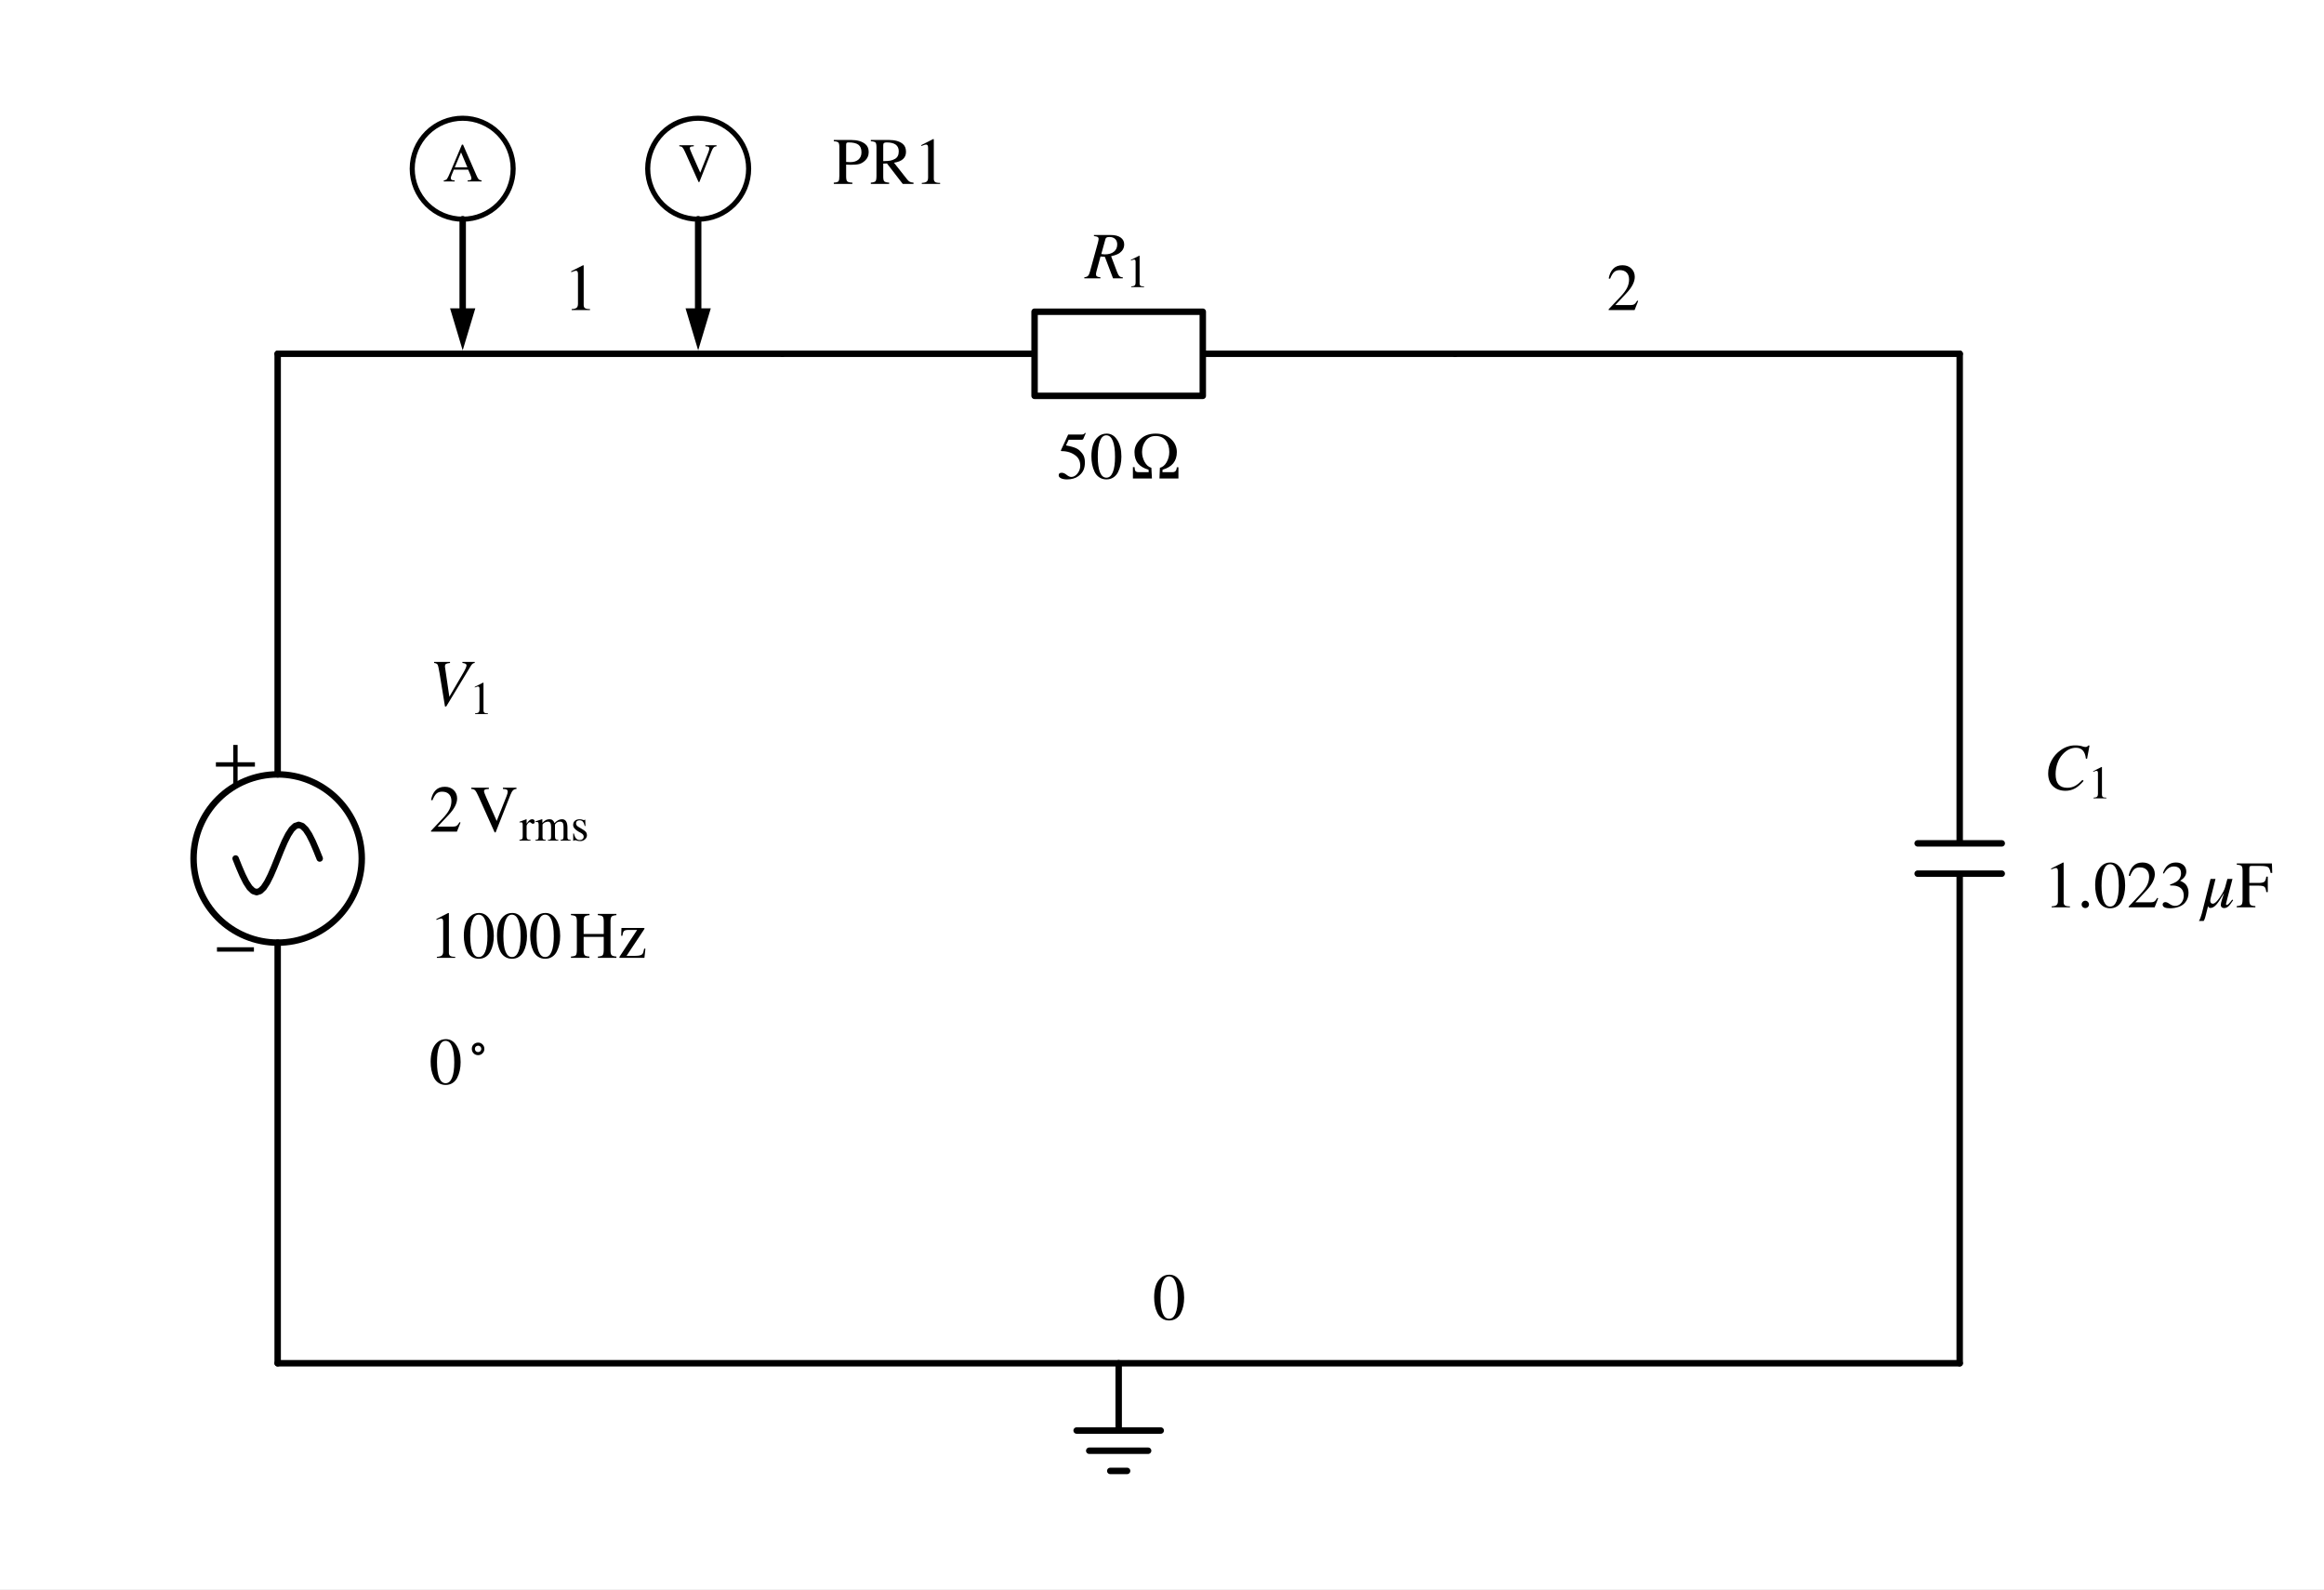
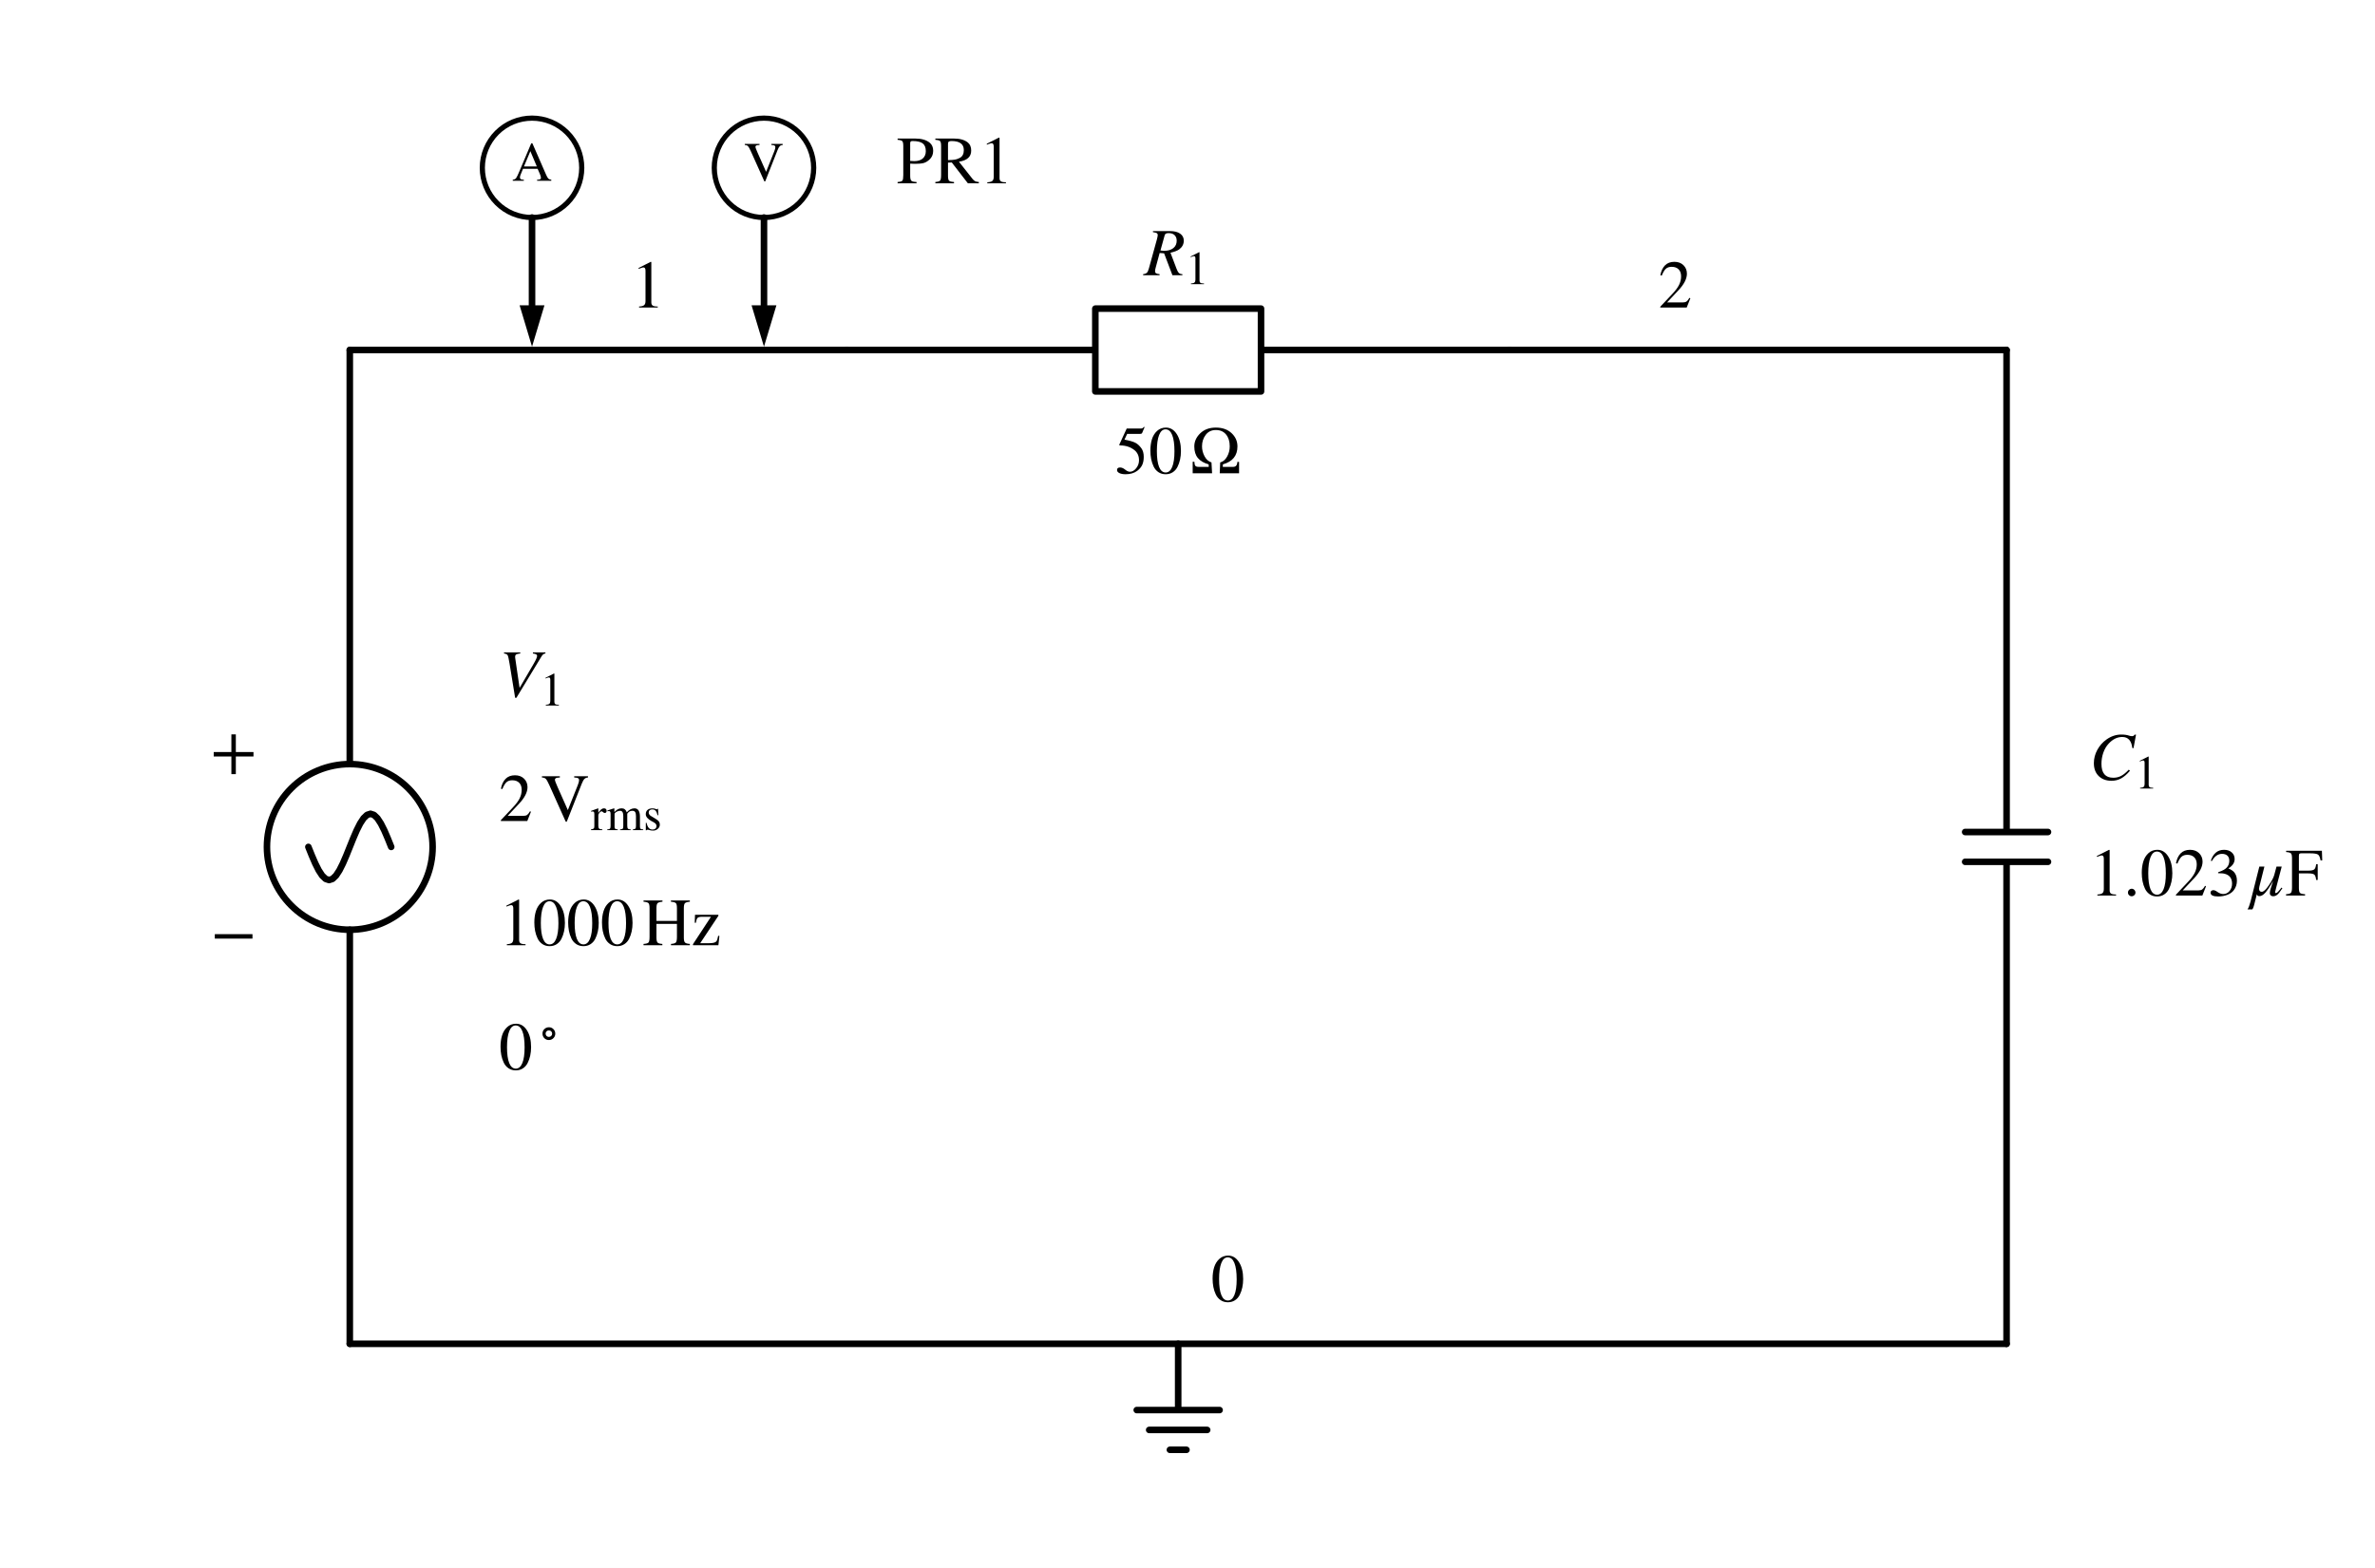
- <svg xmlns="http://www.w3.org/2000/svg" xmlns:xlink="http://www.w3.org/1999/xlink" width="595.342pt" height="406.997pt" viewBox="0 0 595.342 406.997" version="1.1">
+ <svg xmlns="http://www.w3.org/2000/svg" xmlns:xlink="http://www.w3.org/1999/xlink" width="596.934pt" height="394.2pt" viewBox="0 0 596.934 394.2" version="1.1">
  <defs>
    <style type="text/css">*{stroke-linejoin: round; stroke-linecap: butt}</style>
  </defs>
  <g id="figure_1">
    <g id="patch_1">
-       <path d="M 0 406.997 L 595.342 406.997 L 595.342 0 L 0 0 z " style="fill: #ffffff" />
+       <path d="M 0 394.2 L 596.934 394.2 L 596.934 0 L 0 0 z " style="fill: #ffffff" />
    </g>
    <g id="axes_1">
      <g id="patch_2">
-         <path d="M 118.528 56.135 C 121.956 56.135 125.244 54.773 127.668 52.349 C 130.092 49.925 131.454 46.637 131.454 43.208 C 131.454 39.78 130.092 36.492 127.668 34.068 C 125.244 31.644 121.956 30.282 118.528 30.282 C 115.099 30.282 111.811 31.644 109.387 34.068 C 106.963 36.492 105.601 39.78 105.601 43.208 C 105.601 46.637 106.963 49.925 109.387 52.349 C 111.811 54.773 115.099 56.135 118.528 56.135 L 118.528 56.135 z " clip-path="url(#p629653df0e)" style="fill: none; stroke: #000000; stroke-width: 1.3; stroke-linejoin: miter" />
+         <path d="M 133.721 54.685 C 137.034 54.685 140.212 53.369 142.555 51.026 C 144.897 48.683 146.214 45.506 146.214 42.193 C 146.214 38.879 144.897 35.702 142.555 33.359 C 140.212 31.016 137.034 29.7 133.721 29.7 C 130.408 29.7 127.23 31.016 124.888 33.359 C 122.545 35.702 121.229 38.879 121.229 42.193 C 121.229 45.506 122.545 48.683 124.888 51.026 C 127.23 53.369 130.408 54.685 133.721 54.685 L 133.721 54.685 z " clip-path="url(#p6071a1eeee)" style="fill: none; stroke: #000000; stroke-width: 1.3; stroke-linejoin: miter" />
      </g>
      <g id="patch_3">
-         <path d="M 178.852 56.135 C 182.28 56.135 185.568 54.773 187.992 52.349 C 190.417 49.925 191.779 46.637 191.779 43.208 C 191.779 39.78 190.417 36.492 187.992 34.068 C 185.568 31.644 182.28 30.282 178.852 30.282 C 175.424 30.282 172.135 31.644 169.711 34.068 C 167.287 36.492 165.925 39.78 165.925 43.208 C 165.925 46.637 167.287 49.925 169.711 52.349 C 172.135 54.773 175.424 56.135 178.852 56.135 L 178.852 56.135 z " clip-path="url(#p629653df0e)" style="fill: none; stroke: #000000; stroke-width: 1.3; stroke-linejoin: miter" />
+         <path d="M 192.02 54.685 C 195.333 54.685 198.511 53.369 200.853 51.026 C 203.196 48.683 204.512 45.506 204.512 42.193 C 204.512 38.879 203.196 35.702 200.853 33.359 C 198.511 31.016 195.333 29.7 192.02 29.7 C 188.707 29.7 185.529 31.016 183.186 33.359 C 180.843 35.702 179.527 38.879 179.527 42.193 C 179.527 45.506 180.843 48.683 183.186 51.026 C 185.529 53.369 188.707 54.685 192.02 54.685 L 192.02 54.685 z " clip-path="url(#p6071a1eeee)" style="fill: none; stroke: #000000; stroke-width: 1.3; stroke-linejoin: miter" />
      </g>
      <g id="patch_4">
-         <path d="M 71.13 241.417 C 76.844 241.417 82.324 239.147 86.364 235.107 C 90.404 231.066 92.674 225.586 92.674 219.872 C 92.674 214.159 90.404 208.678 86.364 204.638 C 82.324 200.598 76.844 198.328 71.13 198.328 C 65.416 198.328 59.936 200.598 55.896 204.638 C 51.856 208.678 49.585 214.159 49.585 219.872 C 49.585 225.586 51.856 231.066 55.896 235.107 C 59.936 239.147 65.416 241.417 71.13 241.417 L 71.13 241.417 z " clip-path="url(#p629653df0e)" style="fill: none; stroke: #000000; stroke-width: 1.65; stroke-linejoin: miter" />
+         <path d="M 87.915 233.745 C 93.437 233.745 98.733 231.551 102.638 227.646 C 106.542 223.742 108.736 218.446 108.736 212.924 C 108.736 207.402 106.542 202.106 102.638 198.201 C 98.733 194.297 93.437 192.103 87.915 192.103 C 82.393 192.103 77.097 194.297 73.193 198.201 C 69.288 202.106 67.094 207.402 67.094 212.924 C 67.094 218.446 69.288 223.742 73.193 227.646 C 77.097 231.551 82.393 233.745 87.915 233.745 L 87.915 233.745 z " clip-path="url(#p6071a1eeee)" style="fill: none; stroke: #000000; stroke-width: 1.65; stroke-linejoin: miter" />
      </g>
      <g id="line2d_1">
-         <path d="M 71.13 349.139 L 71.13 241.417 L 71.13 241.417 M 71.13 198.328 L 71.13 198.328 L 71.13 90.606 " clip-path="url(#p629653df0e)" style="fill: none; stroke: #000000; stroke-width: 1.65; stroke-linecap: round" />
+         <path d="M 87.915 337.849 L 87.915 233.745 L 87.915 233.745 M 87.915 192.103 L 87.915 192.103 L 87.915 87.999 " clip-path="url(#p6071a1eeee)" style="fill: none; stroke: #000000; stroke-width: 1.65; stroke-linecap: round" />
      </g>
      <g id="line2d_2">
-         <path d="M 81.902 219.872 L 81.004 217.642 L 80.107 215.564 L 79.209 213.779 L 78.311 212.409 L 77.414 211.548 L 76.516 211.255 L 75.618 211.548 L 74.721 212.409 L 73.823 213.779 L 72.925 215.564 L 72.028 217.642 L 71.13 219.872 L 70.232 222.103 L 69.335 224.181 L 68.437 225.966 L 67.539 227.336 L 66.641 228.197 L 65.744 228.49 L 64.846 228.197 L 63.948 227.336 L 63.051 225.966 L 62.153 224.181 L 61.255 222.103 L 60.358 219.872 " clip-path="url(#p629653df0e)" style="fill: none; stroke: #000000; stroke-width: 1.65; stroke-linecap: round" />
+         <path d="M 98.326 212.924 L 97.458 210.768 L 96.591 208.76 L 95.723 207.035 L 94.856 205.711 L 93.988 204.879 L 93.12 204.596 L 92.253 204.879 L 91.385 205.711 L 90.518 207.035 L 89.65 208.76 L 88.783 210.768 L 87.915 212.924 L 87.048 215.079 L 86.18 217.088 L 85.313 218.813 L 84.445 220.136 L 83.578 220.968 L 82.71 221.252 L 81.842 220.968 L 80.975 220.136 L 80.107 218.813 L 79.24 217.088 L 78.372 215.079 L 77.505 212.924 " clip-path="url(#p6071a1eeee)" style="fill: none; stroke: #000000; stroke-width: 1.65; stroke-linecap: round" />
      </g>
      <g id="line2d_3">
-         <path d="M 71.13 90.606 L 135.763 90.606 L 200.396 90.606 " clip-path="url(#p629653df0e)" style="fill: none; stroke: #000000; stroke-width: 1.65; stroke-linecap: round" />
+         <path d="M 87.915 87.999 L 150.378 87.999 L 212.841 87.999 " clip-path="url(#p6071a1eeee)" style="fill: none; stroke: #000000; stroke-width: 1.65; stroke-linecap: round" />
      </g>
      <g id="line2d_4">
-         <path d="M 200.396 90.606 L 265.029 90.606 L 265.029 79.834 L 308.118 79.834 L 308.118 101.378 L 265.029 101.378 L 265.029 90.606 M 308.118 90.606 L 372.752 90.606 " clip-path="url(#p629653df0e)" style="fill: none; stroke: #000000; stroke-width: 1.65; stroke-linecap: round" />
+         <path d="M 212.841 87.999 L 275.303 87.999 L 275.303 77.588 L 316.945 77.588 L 316.945 98.409 L 275.303 98.409 L 275.303 87.999 M 316.945 87.999 L 379.408 87.999 " clip-path="url(#p6071a1eeee)" style="fill: none; stroke: #000000; stroke-width: 1.65; stroke-linecap: round" />
      </g>
      <g id="line2d_5">
-         <path d="M 372.752 90.606 L 437.385 90.606 L 502.018 90.606 " clip-path="url(#p629653df0e)" style="fill: none; stroke: #000000; stroke-width: 1.65; stroke-linecap: round" />
+         <path d="M 379.408 87.999 L 441.87 87.999 L 504.333 87.999 " clip-path="url(#p6071a1eeee)" style="fill: none; stroke: #000000; stroke-width: 1.65; stroke-linecap: round" />
      </g>
      <g id="line2d_6">
-         <path d="M 502.018 90.606 L 502.018 215.994 M 512.79 215.994 L 491.246 215.994 M 512.79 223.75 L 491.246 223.75 M 502.018 223.75 L 502.018 349.139 " clip-path="url(#p629653df0e)" style="fill: none; stroke: #000000; stroke-width: 1.65; stroke-linecap: round" />
+         <path d="M 504.333 87.999 L 504.333 209.176 M 514.744 209.176 L 493.923 209.176 M 514.744 216.672 L 493.923 216.672 M 504.333 216.672 L 504.333 337.849 " clip-path="url(#p6071a1eeee)" style="fill: none; stroke: #000000; stroke-width: 1.65; stroke-linecap: round" />
      </g>
      <g id="line2d_7">
-         <path d="M 502.018 349.139 L 286.574 349.139 L 71.13 349.139 " clip-path="url(#p629653df0e)" style="fill: none; stroke: #000000; stroke-width: 1.65; stroke-linecap: round" />
+         <path d="M 504.333 337.849 L 296.124 337.849 L 87.915 337.849 " clip-path="url(#p6071a1eeee)" style="fill: none; stroke: #000000; stroke-width: 1.65; stroke-linecap: round" />
      </g>
      <g id="line2d_8">
-         <path d="M 286.574 349.139 L 286.574 366.374 L 275.802 366.374 L 297.346 366.374 M 279.033 371.545 L 294.114 371.545 M 284.419 376.716 L 288.728 376.716 " clip-path="url(#p629653df0e)" style="fill: none; stroke: #000000; stroke-width: 1.65; stroke-linecap: round" />
+         <path d="M 296.124 337.849 L 296.124 354.506 L 285.714 354.506 L 306.535 354.506 M 288.837 359.503 L 303.411 359.503 M 294.042 364.5 L 298.206 364.5 " clip-path="url(#p6071a1eeee)" style="fill: none; stroke: #000000; stroke-width: 1.65; stroke-linecap: round" />
      </g>
      <g id="line2d_9">
-         <path d="M 118.528 56.135 L 118.528 72.94 L 118.528 78.972 " clip-path="url(#p629653df0e)" style="fill: none; stroke: #000000; stroke-width: 1.65; stroke-linecap: round" />
+         <path d="M 133.721 54.685 L 133.721 70.925 L 133.721 76.755 " clip-path="url(#p6071a1eeee)" style="fill: none; stroke: #000000; stroke-width: 1.65; stroke-linecap: round" />
      </g>
      <g id="patch_5">
-         <path d="M 121.759 78.972 L 118.528 89.744 L 115.296 78.972 z " clip-path="url(#p629653df0e)" />
+         <path d="M 136.844 76.755 L 133.721 87.166 L 130.598 76.755 z " clip-path="url(#p6071a1eeee)" />
      </g>
      <g id="line2d_10">
-         <path d="M 178.852 56.135 L 178.852 72.94 L 178.852 78.972 " clip-path="url(#p629653df0e)" style="fill: none; stroke: #000000; stroke-width: 1.65; stroke-linecap: round" />
+         <path d="M 192.02 54.685 L 192.02 70.925 L 192.02 76.755 " clip-path="url(#p6071a1eeee)" style="fill: none; stroke: #000000; stroke-width: 1.65; stroke-linecap: round" />
      </g>
      <g id="patch_6">
-         <path d="M 182.084 78.972 L 178.852 89.744 L 175.62 78.972 z " clip-path="url(#p629653df0e)" />
+         <path d="M 195.143 76.755 L 192.02 87.166 L 188.897 76.755 z " clip-path="url(#p6071a1eeee)" />
      </g>
      <g id="text_1">
-         <g transform="translate(54.49268 200.1341) scale(0.17 -0.17)">
+         <g transform="translate(52.90097 193.9814) scale(0.17 -0.17)">
          <defs>
            <path id="STIXGeneral-Regular-2b" d="M 4070 1408 L 2400 1408 L 2400 -262 L 1978 -262 L 1978 1408 L 307 1408 L 307 1830 L 1978 1830 L 1978 3501 L 2400 3501 L 2400 1830 L 4070 1830 L 4070 1408 z " transform="scale(0.015625)" />
          </defs>
          <use xlink:href="#STIXGeneral-Regular-2b" transform="translate(0 0.296875)" />
        </g>
      </g>
      <g id="text_2">
-         <g transform="translate(54.49268 247.5317) scale(0.17 -0.17)">
+         <g transform="translate(52.90097 239.7873) scale(0.17 -0.17)">
          <defs>
            <path id="STIXGeneral-Regular-2212" d="M 3974 1408 L 410 1408 L 410 1830 L 3974 1830 L 3974 1408 z " transform="scale(0.015625)" />
          </defs>
          <use xlink:href="#STIXGeneral-Regular-2212" transform="translate(0 0.40625)" />
        </g>
      </g>
      <g id="text_3">
-         <g transform="translate(109.9098 180.7441) scale(0.17 -0.17)">
+         <g transform="translate(125.3928 175.2426) scale(0.17 -0.17)">
          <defs>
            <path id="STIXGeneral-Italic-56" d="M 4403 4179 L 4403 4077 Q 4198 4070 4045 3821 L 1658 -115 L 1536 -115 L 1011 3104 Q 902 3776 828 3910 Q 755 4045 486 4077 L 486 4179 L 2022 4179 L 2022 4077 Q 1722 4045 1629 3981 Q 1536 3917 1536 3750 Q 1536 3686 1542 3654 L 1958 819 L 3302 3123 Q 3616 3661 3616 3859 Q 3616 4032 3219 4077 L 3219 4179 L 4403 4179 z " transform="scale(0.015625)" />
            <path id="STIXGeneral-Regular-31" d="M 2522 0 L 755 0 L 755 96 Q 1107 115 1235 227 Q 1363 339 1363 608 L 1363 3482 Q 1363 3795 1171 3795 Q 1082 3795 883 3718 L 710 3654 L 710 3744 L 1856 4326 L 1914 4307 L 1914 486 Q 1914 275 2042 185 Q 2170 96 2522 96 L 2522 0 z " transform="scale(0.015625)" />
          </defs>
          <use xlink:href="#STIXGeneral-Italic-56" transform="translate(0 0.703125)" />
          <use xlink:href="#STIXGeneral-Regular-31" transform="translate(61.09999 -12.525) scale(0.7)" />
        </g>
      </g>
      <g id="text_4">
-         <g transform="translate(109.9098 213.0607) scale(0.17 -0.17)">
+         <g transform="translate(125.3928 206.4739) scale(0.17 -0.17)">
          <defs>
            <path id="STIXGeneral-Regular-32" d="M 3034 877 L 2688 0 L 186 0 L 186 77 L 1325 1286 Q 1773 1754 1965 2144 Q 2157 2534 2157 2950 Q 2157 3379 1920 3616 Q 1683 3853 1267 3853 Q 922 3853 720 3673 Q 518 3494 326 3021 L 192 3053 Q 301 3648 630 3987 Q 960 4326 1523 4326 Q 2054 4326 2380 4006 Q 2707 3686 2707 3200 Q 2707 2477 1888 1613 L 832 486 L 2330 486 Q 2541 486 2665 569 Q 2790 653 2944 915 L 3034 877 z " transform="scale(0.015625)" />
            <path id="STIXGeneral-Regular-56" d="M 4461 4237 L 4461 4115 Q 4262 4109 4134 3990 Q 4006 3872 3872 3533 L 2451 -70 L 2355 -70 L 794 3411 Q 589 3866 467 3987 Q 346 4109 102 4115 L 102 4237 L 1798 4237 L 1798 4115 L 1619 4102 Q 1331 4083 1331 3904 Q 1331 3776 1581 3219 L 2554 1030 L 3494 3392 Q 3616 3699 3616 3853 Q 3616 3898 3606 3933 Q 3597 3968 3584 3993 Q 3571 4019 3536 4038 Q 3501 4058 3481 4067 Q 3462 4077 3411 4086 Q 3360 4096 3337 4099 Q 3315 4102 3248 4108 Q 3181 4115 3155 4115 L 3155 4237 L 4461 4237 z " transform="scale(0.015625)" />
            <path id="STIXGeneral-Regular-72" d="M 1024 2931 L 1024 2342 Q 1267 2688 1430 2816 Q 1594 2944 1792 2944 Q 1958 2944 2051 2854 Q 2144 2765 2144 2605 Q 2144 2470 2077 2393 Q 2010 2317 1894 2317 Q 1773 2317 1638 2445 Q 1536 2541 1472 2541 Q 1338 2541 1181 2355 Q 1024 2170 1024 2016 L 1024 576 Q 1024 301 1133 205 Q 1242 109 1568 96 L 1568 0 L 32 0 L 32 96 Q 339 154 412 224 Q 486 294 486 538 L 486 2138 Q 486 2349 438 2435 Q 390 2522 269 2522 Q 166 2522 45 2496 L 45 2598 Q 448 2726 992 2944 L 1024 2931 z " transform="scale(0.015625)" />
            <path id="STIXGeneral-Regular-6d" d="M 4960 0 L 3565 0 L 3565 96 Q 3834 122 3907 208 Q 3981 294 3981 576 L 3981 1894 Q 3981 2278 3869 2444 Q 3757 2611 3488 2611 Q 3264 2611 3107 2521 Q 2950 2432 2803 2221 L 2803 608 Q 2803 301 2896 201 Q 2989 102 3264 96 L 3264 0 L 1830 0 L 1830 96 Q 2112 115 2189 188 Q 2266 262 2266 550 L 2266 1901 Q 2266 2611 1850 2611 Q 1670 2611 1468 2531 Q 1267 2451 1171 2336 Q 1088 2240 1088 2227 L 1088 448 Q 1088 243 1177 176 Q 1267 109 1523 96 L 1523 0 L 102 0 L 102 96 Q 371 102 460 195 Q 550 288 550 563 L 550 2150 Q 550 2387 499 2480 Q 448 2573 326 2573 Q 230 2573 122 2547 L 122 2656 Q 557 2778 1011 2944 L 1062 2925 L 1062 2451 L 1075 2451 Q 1363 2752 1584 2848 Q 1805 2944 2054 2944 Q 2560 2944 2733 2406 Q 3232 2944 3776 2944 Q 4518 2944 4518 1792 L 4518 493 Q 4518 282 4582 202 Q 4646 122 4794 109 L 4960 96 L 4960 0 z " transform="scale(0.015625)" />
            <path id="STIXGeneral-Regular-73" d="M 998 1926 L 1664 1523 Q 1984 1331 2105 1164 Q 2227 998 2227 736 Q 2227 416 1961 176 Q 1696 -64 1331 -64 Q 1030 -64 864 -6 Q 691 51 570 51 Q 461 51 416 -26 L 333 -26 L 333 979 L 435 979 Q 538 512 730 294 Q 922 77 1248 77 Q 1485 77 1632 211 Q 1779 346 1779 550 Q 1779 845 1440 1030 L 1094 1222 Q 326 1651 326 2150 Q 326 2522 566 2730 Q 806 2938 1210 2938 Q 1491 2938 1638 2867 Q 1754 2816 1818 2816 Q 1862 2816 1920 2880 L 1990 2880 L 2022 2010 L 1926 2010 Q 1818 2445 1654 2621 Q 1491 2797 1203 2797 Q 986 2797 854 2688 Q 723 2579 723 2362 Q 723 2253 796 2128 Q 870 2003 998 1926 z " transform="scale(0.015625)" />
          </defs>
          <use xlink:href="#STIXGeneral-Regular-32" transform="translate(0 0.40625)" />
          <use xlink:href="#STIXGeneral-Regular-56" transform="translate(62.03356 0.40625)" />
          <use xlink:href="#STIXGeneral-Regular-72" transform="translate(135.8085 -13.09375) scale(0.7)" />
          <use xlink:href="#STIXGeneral-Regular-6d" transform="translate(159.1185 -13.09375) scale(0.7)" />
          <use xlink:href="#STIXGeneral-Regular-73" transform="translate(213.5785 -13.09375) scale(0.7)" />
        </g>
      </g>
      <g id="text_5">
-         <g transform="translate(109.9098 245.3773) scale(0.17 -0.17)">
+         <g transform="translate(125.3928 237.7052) scale(0.17 -0.17)">
          <defs>
            <path id="STIXGeneral-Regular-30" d="M 3046 2112 Q 3046 1683 2963 1302 Q 2880 922 2717 602 Q 2554 282 2266 96 Q 1978 -90 1600 -90 Q 1210 -90 915 108 Q 621 307 461 640 Q 301 973 227 1350 Q 154 1728 154 2150 Q 154 2746 301 3222 Q 448 3699 790 4012 Q 1133 4326 1626 4326 Q 2253 4326 2649 3712 Q 3046 3098 3046 2112 z M 2432 2080 Q 2432 3091 2217 3625 Q 2003 4160 1587 4160 Q 1190 4160 979 3622 Q 768 3085 768 2106 Q 768 1120 979 598 Q 1190 77 1600 77 Q 2003 77 2217 598 Q 2432 1120 2432 2080 z " transform="scale(0.015625)" />
            <path id="STIXGeneral-Regular-48" d="M 4499 0 L 2714 0 L 2714 122 Q 3085 147 3181 265 Q 3277 384 3277 794 L 3277 2016 L 1338 2016 L 1338 723 Q 1338 371 1440 256 Q 1542 141 1894 122 L 1901 0 L 115 0 L 115 122 Q 493 147 589 259 Q 685 371 685 781 L 685 3507 Q 685 3878 585 3980 Q 486 4083 115 4115 L 115 4237 L 1907 4237 L 1907 4115 Q 1549 4083 1443 3977 Q 1338 3872 1338 3507 L 1338 2298 L 3277 2298 L 3277 3507 Q 3277 3878 3177 3980 Q 3078 4083 2707 4115 L 2707 4237 L 4499 4237 L 4499 4115 Q 4141 4083 4035 3977 Q 3930 3872 3930 3507 L 3930 710 Q 3930 371 4035 259 Q 4141 147 4499 122 L 4499 0 z " transform="scale(0.015625)" />
            <path id="STIXGeneral-Regular-7a" d="M 2675 870 L 2579 0 L 173 0 L 173 96 L 1875 2688 L 1011 2688 Q 710 2688 604 2582 Q 499 2477 454 2125 L 339 2125 L 365 2880 L 2579 2880 L 2579 2784 L 858 192 L 1709 192 Q 2246 192 2387 365 Q 2477 474 2560 896 L 2675 870 z " transform="scale(0.015625)" />
          </defs>
          <use xlink:href="#STIXGeneral-Regular-31" transform="translate(0 0.40625)" />
          <use xlink:href="#STIXGeneral-Regular-30" transform="translate(49.99999 0.40625)" />
          <use xlink:href="#STIXGeneral-Regular-30" transform="translate(99.99997 0.40625)" />
          <use xlink:href="#STIXGeneral-Regular-30" transform="translate(150 0.40625)" />
          <use xlink:href="#STIXGeneral-Regular-48" transform="translate(212.0335 0.40625)" />
          <use xlink:href="#STIXGeneral-Regular-7a" transform="translate(284.2335 0.40625)" />
        </g>
      </g>
      <g id="text_6">
-         <g transform="translate(109.9098 277.6939) scale(0.17 -0.17)">
+         <g transform="translate(125.3928 268.9366) scale(0.17 -0.17)">
          <defs>
            <path id="STIXGeneral-Regular-2218" d="M 1734 2224 Q 1984 1971 1984 1612 Q 1984 1254 1731 1001 Q 1478 749 1120 749 Q 755 749 505 1001 Q 256 1254 256 1626 Q 256 1984 509 2230 Q 762 2477 1133 2477 Q 1485 2477 1734 2224 z M 1434 1299 Q 1562 1427 1562 1612 Q 1562 1798 1434 1926 Q 1306 2054 1133 2054 Q 934 2054 806 1929 Q 678 1805 678 1626 Q 678 1427 803 1299 Q 928 1171 1120 1171 Q 1306 1171 1434 1299 z " transform="scale(0.015625)" />
          </defs>
          <use xlink:href="#STIXGeneral-Regular-30" transform="translate(0 0.40625)" />
          <use xlink:href="#STIXGeneral-Regular-2218" transform="translate(61.65126 35.68125) scale(0.7)" />
        </g>
      </g>
      <g id="text_7">
-         <g transform="translate(277.9889 71.40452) scale(0.17 -0.17)">
+         <g transform="translate(287.5392 69.31793) scale(0.17 -0.17)">
          <defs>
            <path id="STIXGeneral-Italic-52" d="M 845 4179 L 2458 4179 Q 3078 4179 3420 3936 Q 3763 3693 3763 3277 Q 3763 2778 3341 2458 Q 3091 2266 2502 2131 L 3072 627 Q 3181 333 3299 217 Q 3418 102 3629 102 L 3629 0 L 2688 0 L 1901 2074 L 1478 2106 L 1126 806 Q 1043 512 1043 403 Q 1043 256 1126 192 Q 1210 128 1472 102 L 1472 0 L -83 0 L -83 102 Q 173 134 278 243 Q 384 352 461 646 L 1222 3405 Q 1299 3699 1299 3808 Q 1299 3923 1210 3987 Q 1133 4038 845 4077 L 845 4179 z M 1958 3795 L 1555 2342 Q 1754 2310 1882 2310 Q 2451 2310 2771 2566 Q 3091 2822 3091 3270 Q 3091 3603 2892 3795 Q 2694 3987 2323 3987 Q 2010 3987 1958 3795 z " transform="scale(0.015625)" />
          </defs>
          <use xlink:href="#STIXGeneral-Italic-52" transform="translate(0 0.703125)" />
          <use xlink:href="#STIXGeneral-Regular-31" transform="translate(61.09999 -12.525) scale(0.7)" />
        </g>
      </g>
      <g id="text_8">
-         <g transform="translate(270.6789 122.5742) scale(0.17 -0.17)">
+         <g transform="translate(280.2292 119.0261) scale(0.17 -0.17)">
          <defs>
            <path id="STIXGeneral-Regular-35" d="M 2803 4358 L 2573 3814 Q 2534 3731 2400 3731 L 1158 3731 L 902 3187 Q 1606 3053 1920 2896 Q 2234 2739 2502 2368 Q 2726 2061 2726 1555 Q 2726 1094 2576 780 Q 2426 467 2099 224 Q 1664 -90 1011 -90 Q 646 -90 422 19 Q 198 128 198 307 Q 198 550 486 550 Q 717 550 960 352 Q 1210 147 1414 147 Q 1747 147 2012 480 Q 2278 813 2278 1229 Q 2278 1843 1850 2189 Q 1293 2637 486 2637 Q 410 2637 410 2688 L 416 2720 L 1114 4237 L 2438 4237 Q 2547 4237 2608 4269 Q 2669 4301 2746 4403 L 2803 4358 z " transform="scale(0.015625)" />
            <path id="STIXGeneral-Regular-3a9" d="M 4576 0 L 2746 0 L 2790 1030 Q 3187 1126 3440 1574 Q 3693 2022 3693 2554 Q 3693 3251 3344 3673 Q 2995 4096 2380 4096 Q 1766 4096 1417 3635 Q 1069 3174 1069 2554 Q 1069 2054 1315 1600 Q 1562 1146 1965 1030 L 2022 0 L 186 0 L 186 1094 L 346 1094 Q 352 806 438 707 Q 525 608 742 608 L 1709 608 L 1696 845 Q 1018 1037 678 1446 Q 339 1856 339 2541 Q 339 3238 899 3782 Q 1459 4326 2380 4326 Q 3302 4326 3862 3804 Q 4422 3283 4422 2541 Q 4422 1235 3046 845 L 3034 608 L 4019 608 Q 4397 608 4416 1082 L 4576 1082 L 4576 0 z " transform="scale(0.015625)" />
          </defs>
          <use xlink:href="#STIXGeneral-Regular-35" transform="translate(0 0.203125)" />
          <use xlink:href="#STIXGeneral-Regular-30" transform="translate(49.99999 0.203125)" />
          <use xlink:href="#STIXGeneral-Regular-3a9" transform="translate(112.0335 0.203125)" />
        </g>
      </g>
      <g id="text_9">
-         <g transform="translate(523.5623 202.2885) scale(0.17 -0.17)">
+         <g transform="translate(525.154 196.0635) scale(0.17 -0.17)">
          <defs>
            <path id="STIXGeneral-Italic-43" d="M 4410 4250 L 4173 2970 L 4058 2989 Q 3942 4032 3104 4032 Q 2406 4032 1830 3411 Q 1491 3053 1315 2541 Q 1139 2029 1139 1485 Q 1139 173 2259 173 Q 2656 173 2985 339 Q 3315 506 3725 934 L 3840 838 Q 3411 333 2998 109 Q 2586 -115 2093 -115 Q 1344 -115 883 329 Q 422 774 422 1555 Q 422 2214 748 2812 Q 1075 3411 1619 3795 Q 2272 4262 3021 4262 Q 3462 4262 3770 4154 Q 3898 4109 4032 4109 Q 4205 4109 4275 4250 L 4410 4250 z " transform="scale(0.015625)" />
          </defs>
          <use xlink:href="#STIXGeneral-Italic-43" transform="translate(0 0.40625)" />
          <use xlink:href="#STIXGeneral-Regular-31" transform="translate(66.7 -12.82188) scale(0.7)" />
        </g>
      </g>
      <g id="text_10">
-         <g transform="translate(523.5623 232.4507) scale(0.17 -0.17)">
+         <g transform="translate(525.154 225.2127) scale(0.17 -0.17)">
          <defs>
            <path id="STIXGeneral-Regular-2e" d="M 1158 275 Q 1158 134 1052 32 Q 947 -70 800 -70 Q 653 -70 550 32 Q 448 134 448 281 Q 448 429 553 534 Q 659 640 806 640 Q 947 640 1052 531 Q 1158 422 1158 275 z " transform="scale(0.015625)" />
            <path id="STIXGeneral-Regular-33" d="M 390 3264 L 288 3290 Q 435 3770 748 4048 Q 1062 4326 1542 4326 Q 1990 4326 2265 4083 Q 2541 3840 2541 3450 Q 2541 2925 1946 2566 Q 2298 2413 2477 2227 Q 2758 1914 2758 1402 Q 2758 890 2464 506 Q 2246 211 1840 60 Q 1434 -90 979 -90 Q 262 -90 262 275 Q 262 378 339 442 Q 416 506 525 506 Q 685 506 915 339 Q 1197 141 1466 141 Q 1818 141 2058 425 Q 2298 710 2298 1120 Q 2298 1856 1632 2048 Q 1434 2112 979 2112 L 979 2202 Q 1338 2323 1517 2432 Q 2035 2726 2035 3290 Q 2035 3610 1852 3776 Q 1670 3942 1344 3942 Q 768 3942 390 3264 z " transform="scale(0.015625)" />
            <path id="STIXGeneral-Italic-3bc" d="M 3002 749 L 3091 691 Q 2797 237 2614 83 Q 2432 -70 2214 -70 Q 2080 -70 1990 6 Q 1901 83 1901 218 Q 1901 416 1997 704 L 2208 1370 L 2202 1370 Q 1766 595 1475 268 Q 1184 -58 902 -58 Q 723 -58 672 122 Q 614 -109 547 -374 Q 480 -640 451 -758 Q 422 -877 384 -1005 Q 346 -1133 314 -1197 Q 282 -1261 243 -1312 L -211 -1312 Q -58 -1088 70 -595 L 909 2739 L 1389 2739 L 909 832 Q 883 717 883 659 Q 883 352 1139 352 Q 1395 352 1811 969 Q 2227 1587 2323 1958 L 2534 2739 L 3027 2739 L 2522 819 Q 2400 333 2400 326 Q 2400 230 2470 230 Q 2547 230 2652 329 Q 2758 429 3002 749 z " transform="scale(0.015625)" />
            <path id="STIXGeneral-Regular-46" d="M 3494 3322 L 3334 3322 Q 3264 3757 3094 3875 Q 2925 3994 2349 3994 L 1504 3994 Q 1370 3994 1328 3946 Q 1286 3898 1286 3744 L 1286 2355 L 2195 2355 Q 2598 2355 2736 2470 Q 2874 2586 2918 2963 L 3066 2963 L 3066 1472 L 2918 1472 Q 2880 1862 2745 1977 Q 2611 2093 2195 2093 L 1286 2093 L 1286 717 Q 1286 352 1392 246 Q 1498 141 1869 122 L 1869 0 L 70 0 L 70 122 Q 435 147 534 259 Q 634 371 634 787 L 634 3526 Q 634 3878 538 3984 Q 442 4090 77 4115 L 77 4237 L 3462 4237 L 3494 3322 z " transform="scale(0.015625)" />
          </defs>
          <use xlink:href="#STIXGeneral-Regular-31" transform="translate(0 0.40625)" />
          <use xlink:href="#STIXGeneral-Regular-2e" transform="translate(49.99999 0.40625)" />
          <use xlink:href="#STIXGeneral-Regular-30" transform="translate(74.99997 0.40625)" />
          <use xlink:href="#STIXGeneral-Regular-32" transform="translate(125 0.40625)" />
          <use xlink:href="#STIXGeneral-Regular-33" transform="translate(174.9999 0.40625)" />
          <use xlink:href="#STIXGeneral-Italic-3bc" transform="translate(237.0335 0.40625)" />
          <use xlink:href="#STIXGeneral-Regular-46" transform="translate(289.6335 0.40625)" />
        </g>
      </g>
      <g id="text_11">
-         <g transform="translate(144.4397 79.48541) scale(0.17 -0.17)">
+         <g transform="translate(158.6204 77.38435) scale(0.17 -0.17)">
          <use xlink:href="#STIXGeneral-Regular-31" transform="translate(0 0.40625)" />
        </g>
      </g>
      <g id="text_12">
-         <g transform="translate(411.5903 79.48541) scale(0.17 -0.17)">
+         <g transform="translate(416.7996 77.38435) scale(0.17 -0.17)">
          <use xlink:href="#STIXGeneral-Regular-32" transform="translate(0 0.40625)" />
        </g>
      </g>
      <g id="text_13">
-         <g transform="translate(295.2505 338.0182) scale(0.17 -0.17)">
+         <g transform="translate(304.3667 327.2351) scale(0.17 -0.17)">
          <use xlink:href="#STIXGeneral-Regular-30" transform="translate(0 0.40625)" />
        </g>
      </g>
      <g id="text_14">
-         <g transform="translate(113.4733 46.4699) scale(0.14 -0.14)">
+         <g transform="translate(128.667 45.4541) scale(0.14 -0.14)">
          <defs>
            <path id="STIXGeneral-Regular-41" d="M 4525 0 L 2893 0 L 2893 122 Q 3149 122 3245 179 Q 3334 224 3334 333 Q 3334 499 3213 781 L 2950 1382 L 1274 1382 L 979 653 Q 922 506 922 384 Q 922 237 1027 179 Q 1133 122 1370 122 L 1370 0 L 96 0 L 96 122 Q 365 147 486 316 Q 608 486 902 1190 L 2221 4314 L 2349 4314 L 3923 710 Q 4064 378 4176 262 Q 4288 147 4525 122 L 4525 0 z M 2861 1645 L 2118 3405 L 1382 1645 L 2861 1645 z " transform="scale(0.015625)" />
          </defs>
          <use xlink:href="#STIXGeneral-Regular-41" />
        </g>
      </g>
      <g id="text_15">
-         <g transform="translate(173.7977 46.4699) scale(0.14 -0.14)">
+         <g transform="translate(186.9655 45.4541) scale(0.14 -0.14)">
          <use xlink:href="#STIXGeneral-Regular-56" />
        </g>
      </g>
      <g id="text_16">
-         <g transform="translate(213.3229 47.16881) scale(0.17 -0.17)">
+         <g transform="translate(225.3331 46.15301) scale(0.17 -0.17)">
          <defs>
            <path id="STIXGeneral-Regular-50" d="M 102 4237 L 1760 4237 Q 2669 4237 3149 3834 Q 3469 3565 3469 3072 Q 3469 2560 3104 2234 Q 2835 1990 2553 1916 Q 2272 1843 1734 1843 Q 1549 1843 1293 1862 L 1293 717 Q 1293 352 1398 246 Q 1504 141 1894 122 L 1894 0 L 102 0 L 102 122 Q 474 147 557 256 Q 640 365 640 781 L 640 3526 Q 640 3885 547 3987 Q 454 4090 102 4115 L 102 4237 z M 1293 3770 L 1293 2118 Q 1510 2099 1683 2099 Q 2202 2099 2486 2352 Q 2771 2605 2771 3040 Q 2771 3558 2476 3779 Q 2182 4000 1517 4000 Q 1382 4000 1337 3952 Q 1293 3904 1293 3770 z " transform="scale(0.015625)" />
            <path id="STIXGeneral-Regular-52" d="M 4224 0 L 3187 0 L 1664 1971 L 1306 1958 L 1306 717 Q 1306 352 1405 249 Q 1504 147 1875 122 L 1875 0 L 109 0 L 109 122 Q 474 154 563 262 Q 653 371 653 794 L 653 3526 Q 653 3885 563 3987 Q 474 4090 109 4115 L 109 4237 L 1850 4237 Q 2726 4237 3187 3859 Q 3501 3603 3501 3091 Q 3501 2221 2342 2042 L 3622 422 Q 3757 256 3878 198 Q 4000 141 4224 122 L 4224 0 z M 1306 3731 L 1306 2195 Q 1766 2202 1990 2246 Q 2214 2291 2438 2413 Q 2803 2618 2803 3142 Q 2803 4000 1632 4000 Q 1459 4000 1382 3945 Q 1306 3891 1306 3731 z " transform="scale(0.015625)" />
          </defs>
          <use xlink:href="#STIXGeneral-Regular-50" transform="translate(0 0.40625)" />
          <use xlink:href="#STIXGeneral-Regular-52" transform="translate(55.7 0.40625)" />
          <use xlink:href="#STIXGeneral-Regular-31" transform="translate(122.4 0.40625)" />
        </g>
      </g>
    </g>
  </g>
  <defs>
-     <clipPath id="p629653df0e">
-       <rect x="12.96" y="12.96" width="558" height="381.077" />
+     <clipPath id="p6071a1eeee">
+       <rect x="12.96" y="12.96" width="558" height="368.28" />
    </clipPath>
  </defs>
</svg>
